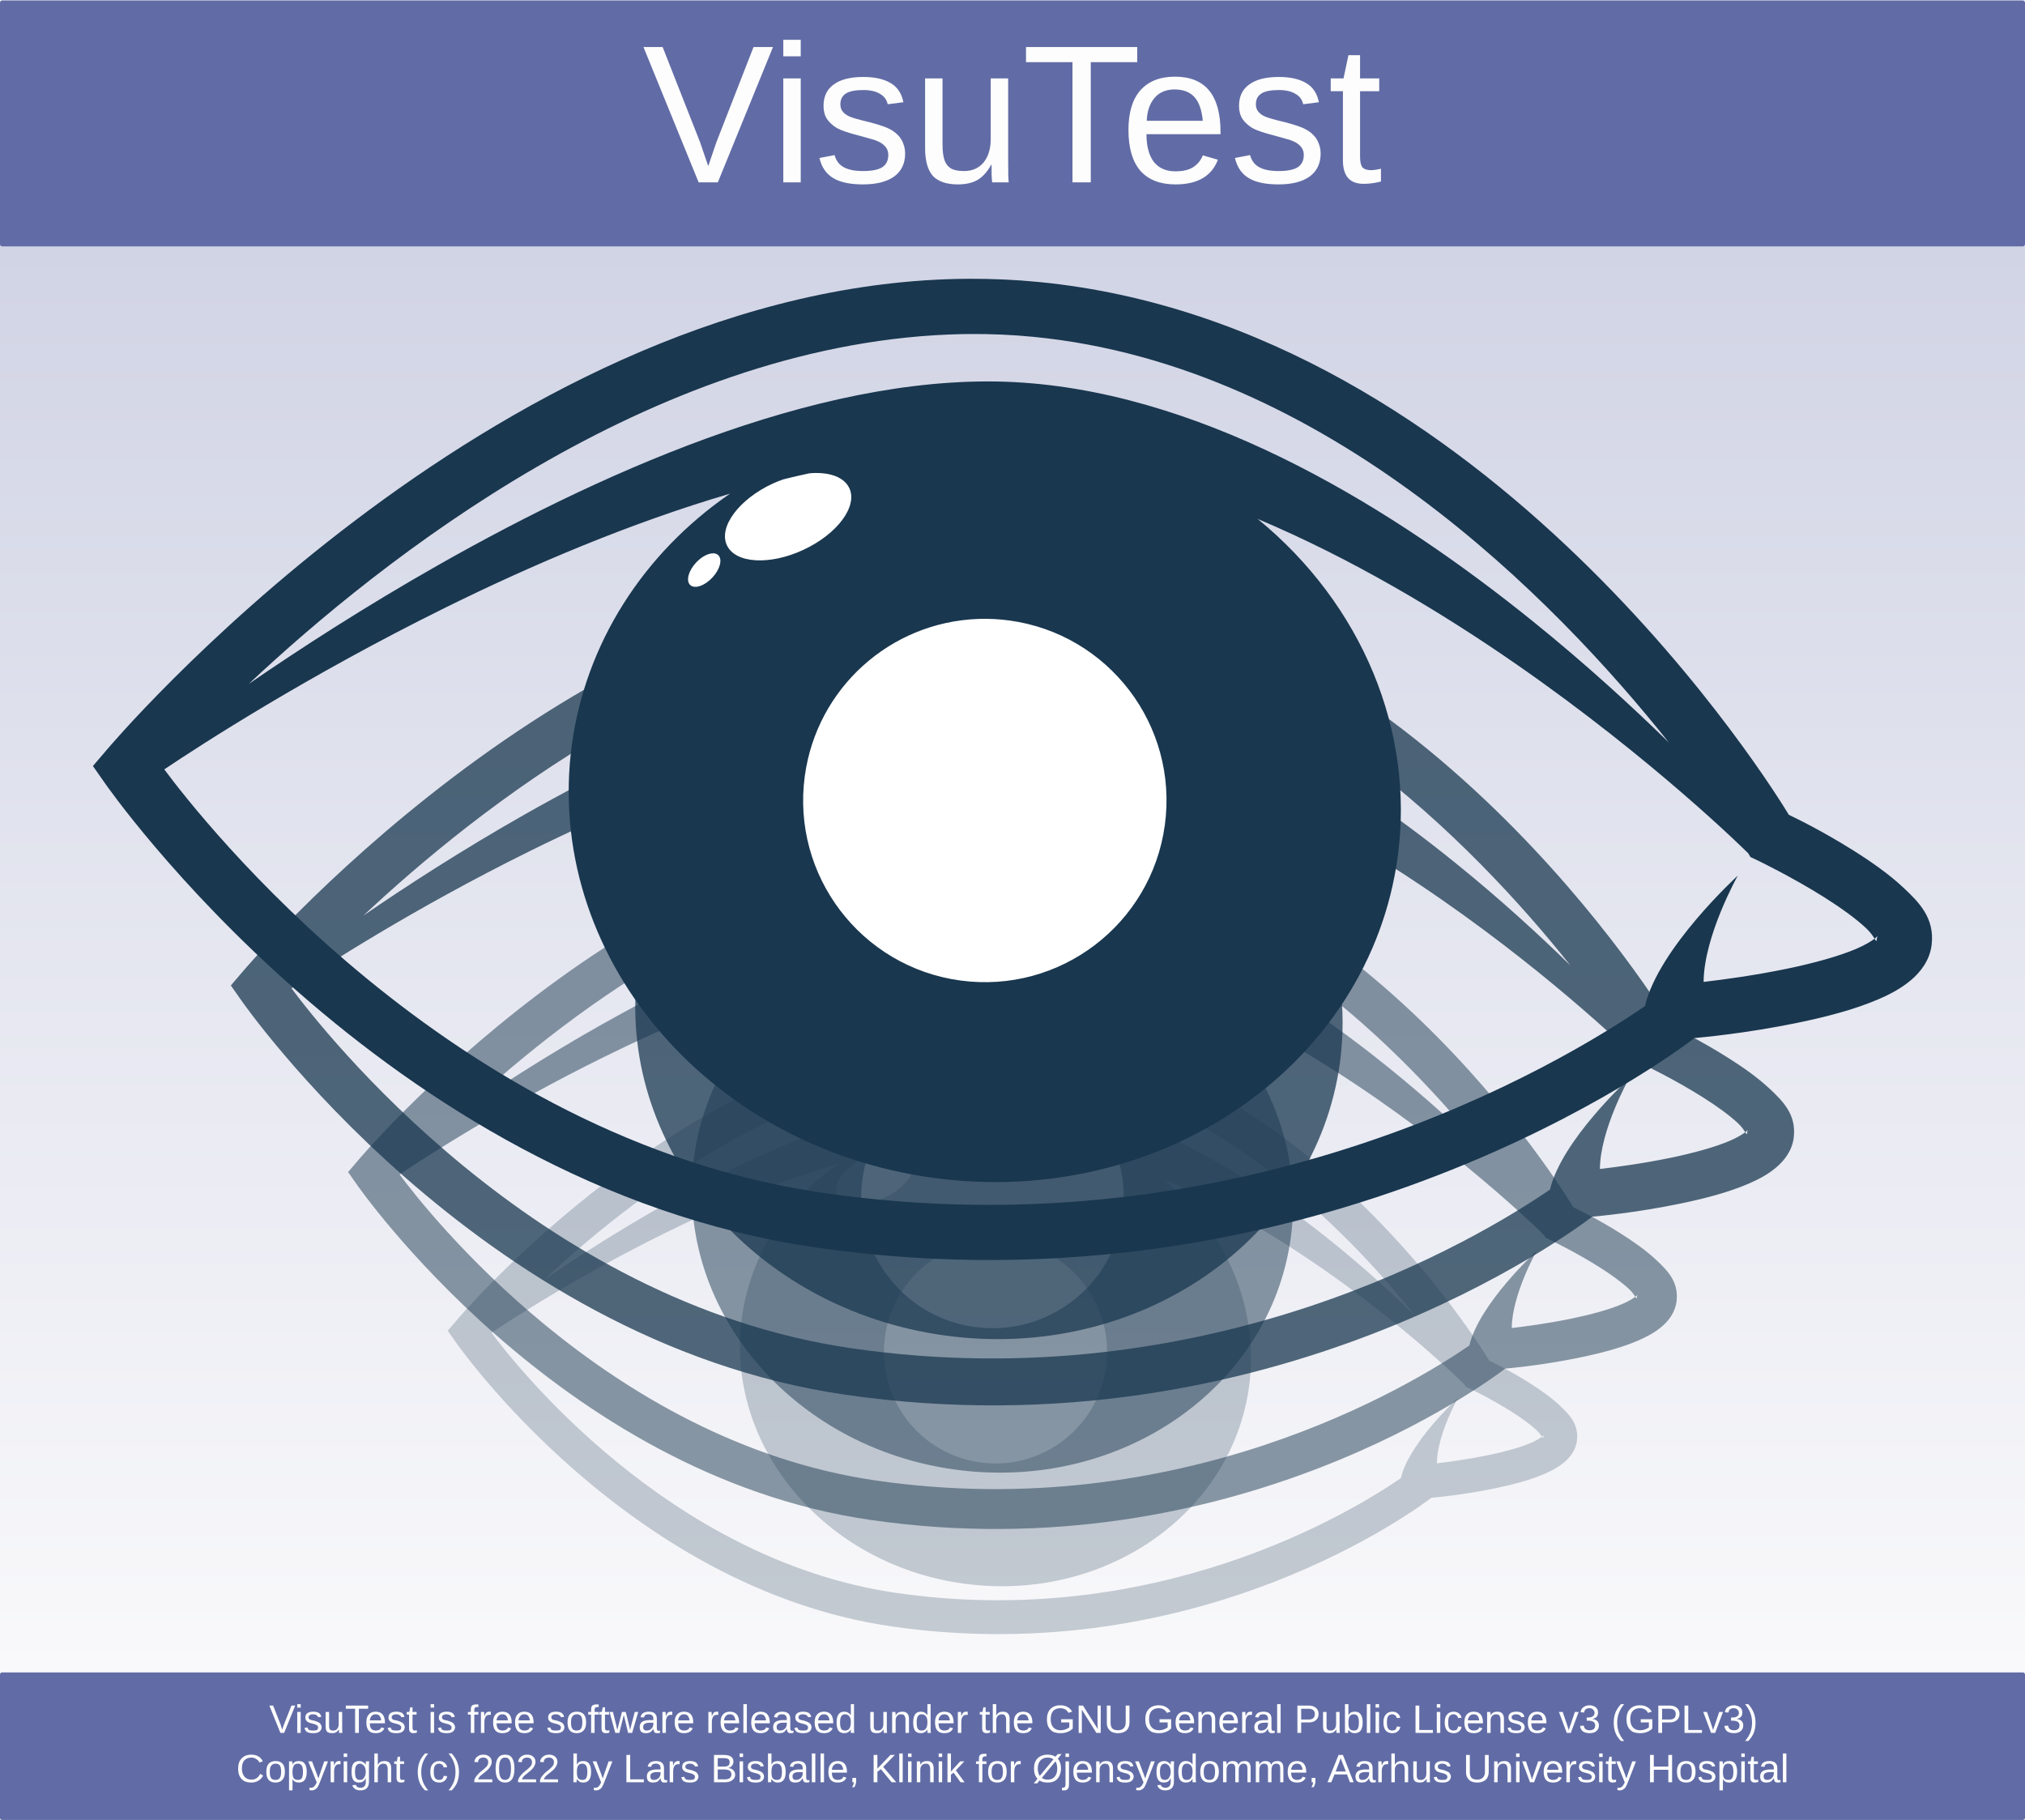
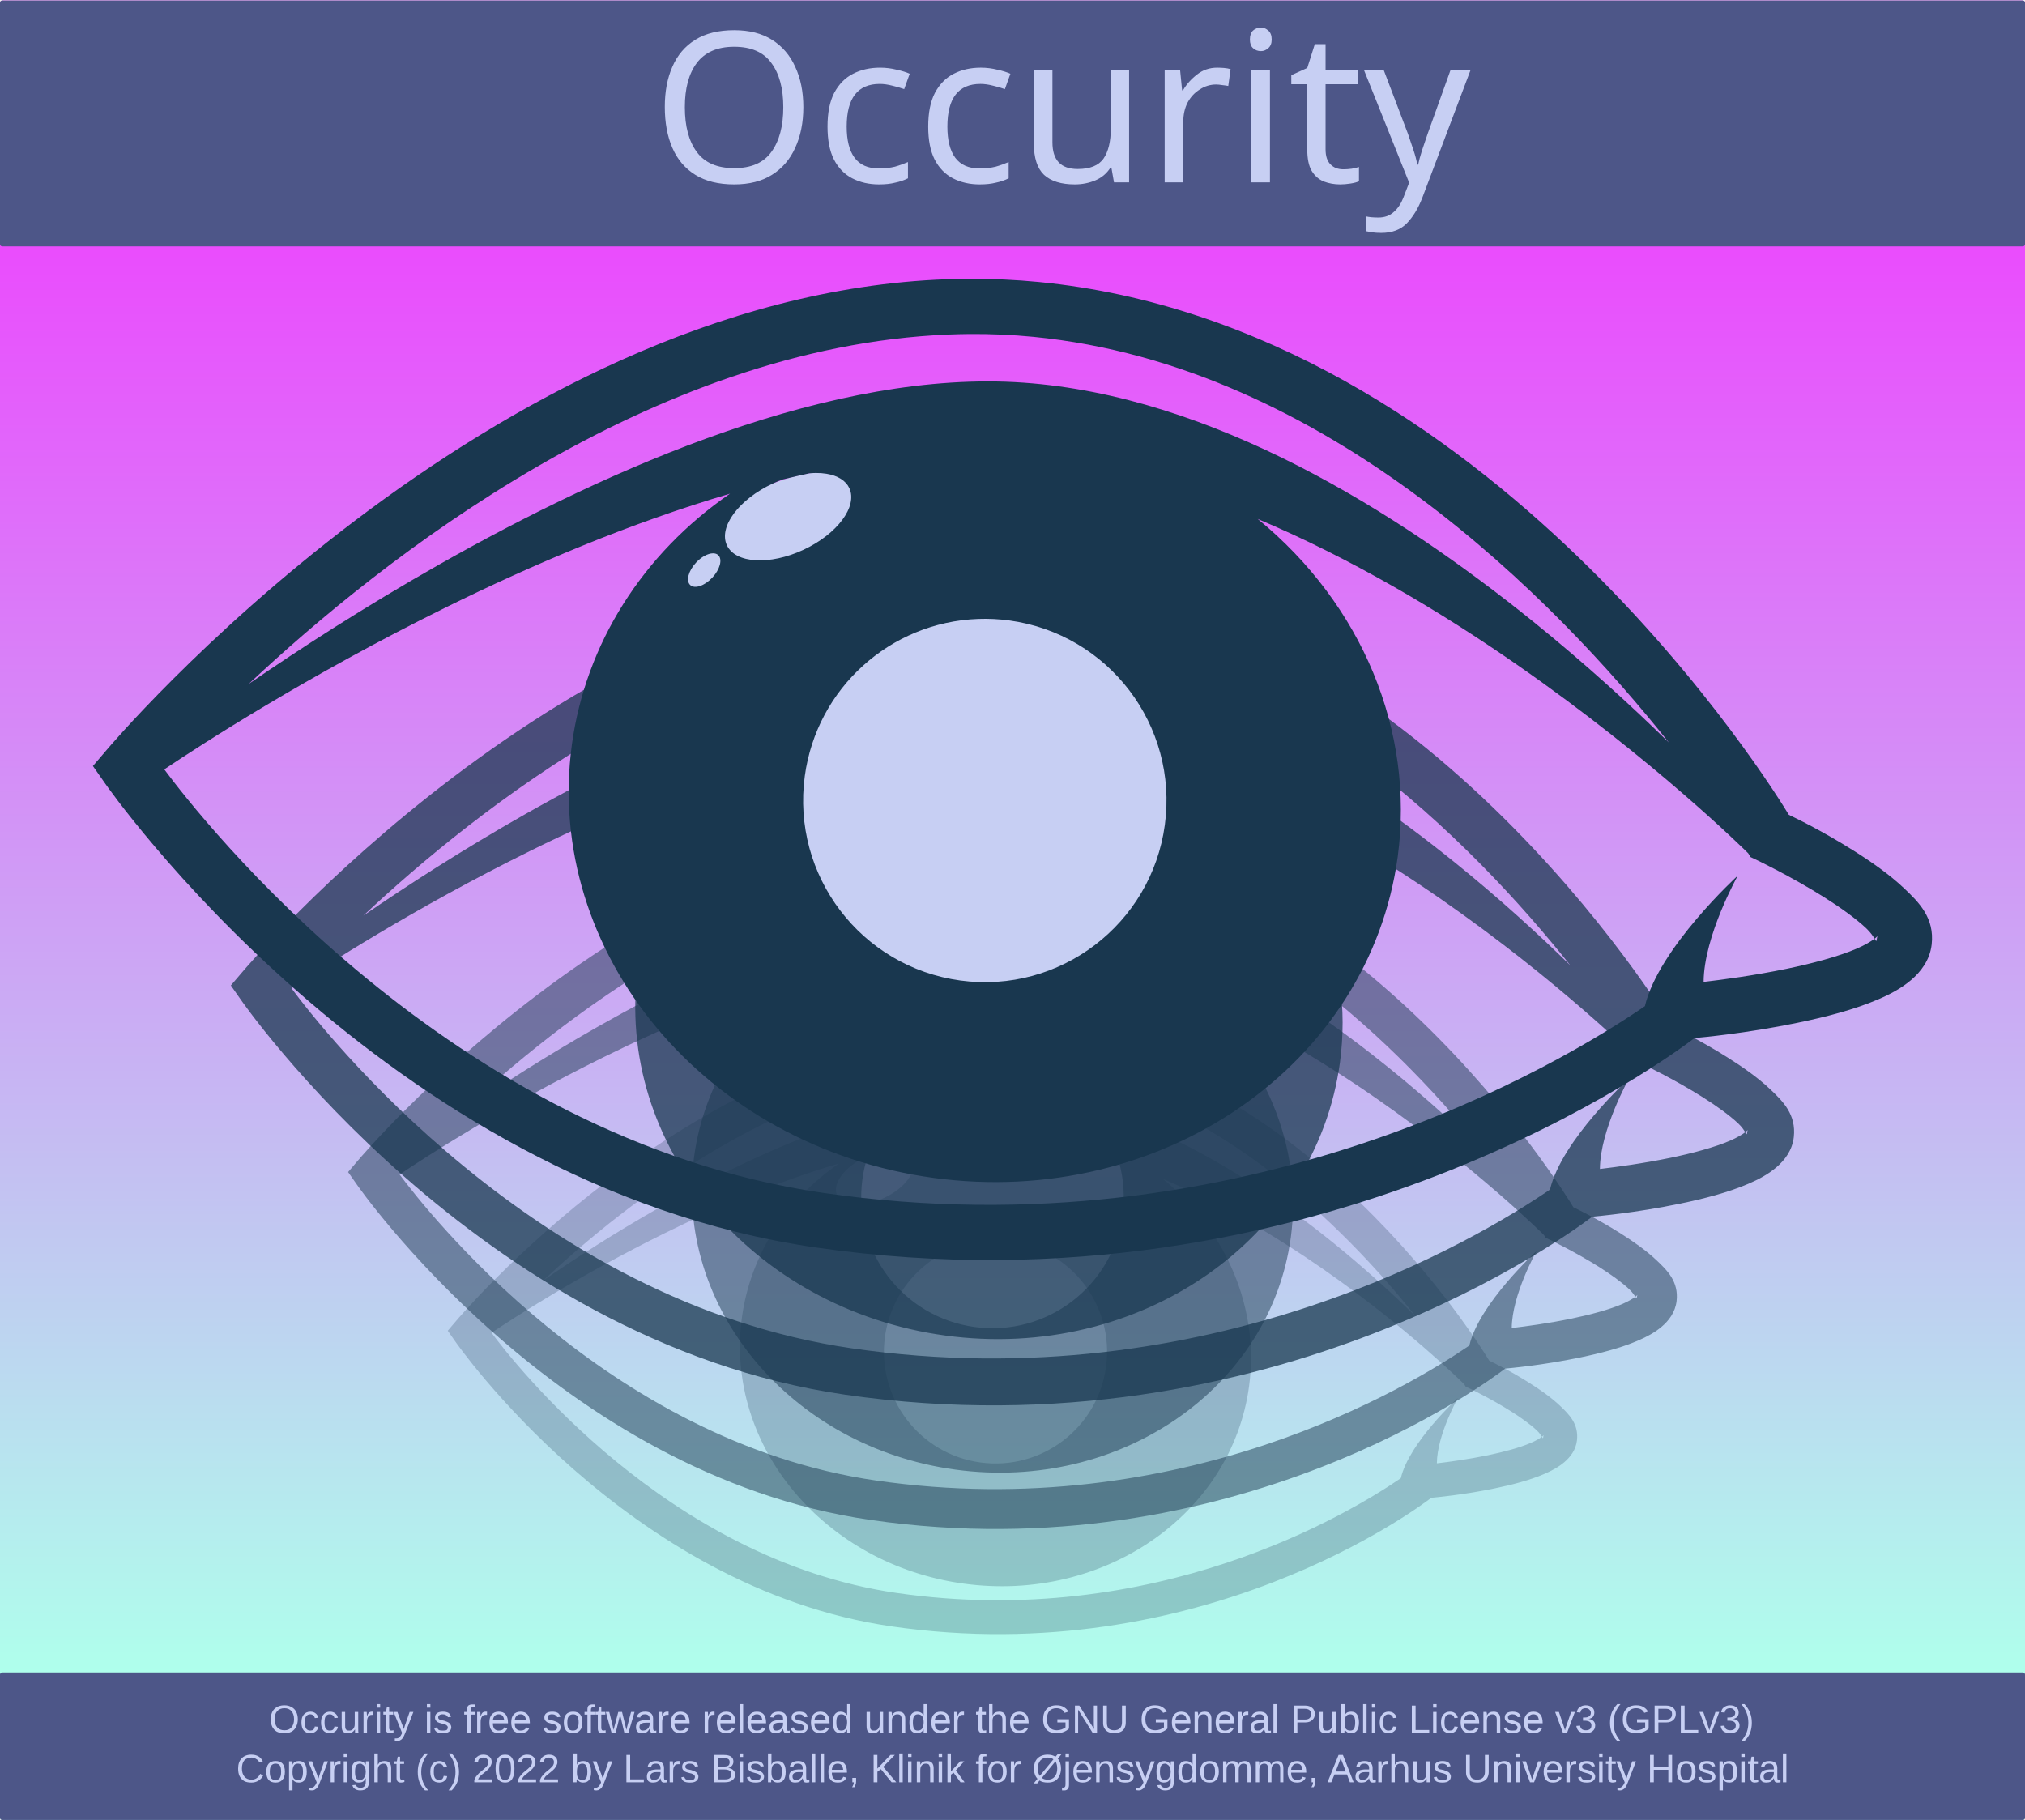
<svg xmlns="http://www.w3.org/2000/svg" xmlns:xlink="http://www.w3.org/1999/xlink" width="411.785" height="370.102" viewBox="0 0 108.952 97.923" version="1.1" id="svg8">
  <defs id="defs2">
    <linearGradient id="linearGradient876">
-       <stop style="stop-color:#d1d4e5;stop-opacity:1" offset="0" id="stop872" />
-       <stop style="stop-color:#f9f9fb;stop-opacity:1" offset="1" id="stop874" />
+       <stop style="stop-color:#ea4cfd;stop-opacity:1" offset="0" id="stop872" />
+       <stop style="stop-color:#afffec;stop-opacity:1" offset="1" id="stop874" />
    </linearGradient>
    <linearGradient xlink:href="#linearGradient876" id="linearGradient878" x1="55.562" y1="0.756" x2="55.562" y2="77.485" gradientUnits="userSpaceOnUse" />
  </defs>
  <g id="layer3" transform="translate(8.6507906e-8,12.49999)" style="display:inline">
    <rect style="opacity:1;fill:url(#linearGradient878);fill-opacity:1;stroke:none;stroke-width:0.264;stroke-linecap:round;stroke-linejoin:round;stroke-miterlimit:4;stroke-dasharray:none;stroke-opacity:1;paint-order:markers stroke fill" id="rect870" width="108.952" height="97.896" x="-8.6507903e-08" y="-12.473" ry="0.135" />
-     <rect style="opacity:1;fill:#616ca6;fill-opacity:1;stroke:none;stroke-width:1;stroke-linecap:round;stroke-linejoin:round;stroke-miterlimit:4;stroke-dasharray:none;stroke-opacity:1;paint-order:markers stroke fill" id="rect866" width="108.952" height="13.229" x="-8.6507903e-08" y="-12.473" ry="0.119" />
-     <rect style="opacity:1;fill:#616ca6;fill-opacity:1;stroke:none;stroke-width:1;stroke-linecap:round;stroke-linejoin:round;stroke-miterlimit:4;stroke-dasharray:none;stroke-opacity:1;paint-order:markers stroke fill" id="rect868" width="108.952" height="7.937" x="-8.6507903e-08" y="77.485" ry="0.112" />
+     <rect style="opacity:1;fill:#4d5688;fill-opacity:1;stroke:none;stroke-width:1;stroke-linecap:round;stroke-linejoin:round;stroke-miterlimit:4;stroke-dasharray:none;stroke-opacity:1;paint-order:markers stroke fill" id="rect866" width="108.952" height="13.229" x="-8.6507903e-08" y="-12.473" ry="0.119" />
+     <rect style="opacity:1;fill:#4d5688;fill-opacity:1;stroke:none;stroke-width:1;stroke-linecap:round;stroke-linejoin:round;stroke-miterlimit:4;stroke-dasharray:none;stroke-opacity:1;paint-order:markers stroke fill" id="rect868" width="108.952" height="7.937" x="-8.6507903e-08" y="77.485" ry="0.112" />
  </g>
  <g id="g915" transform="translate(4.475771,-195.9771)" style="display:inline">
    <path id="path913" d="m 48.574,251.476 c -0.254,7.3e-4 -0.507,0.007 -0.759,0.016 -15.137,0.551 -27.742,15.549 -27.742,15.549 l -0.458,0.536 0.404,0.577 c 0,0 9.176,13.26 23.476,15.332 16.653,2.413 28.418,-6.443 29.039,-6.92 0.223,-0.021 1.682,-0.149 3.413,-0.506 0.929,-0.192 1.872,-0.434 2.665,-0.776 0.397,-0.171 0.759,-0.364 1.077,-0.633 0.318,-0.27 0.624,-0.658 0.682,-1.178 0.099,-0.88 -0.425,-1.395 -0.911,-1.856 -0.486,-0.46 -1.083,-0.876 -1.676,-1.249 -1.068,-0.672 -1.931,-1.081 -2.133,-1.179 -0.407,-0.675 -9.869,-16.15 -24.778,-17.606 -0.771,-0.075 -1.538,-0.11 -2.299,-0.107 z m 0.008,1.825 c 0.702,-0.005 1.407,0.025 2.115,0.094 9.706,0.948 17.263,8.719 20.991,13.405 -1.208,-1.182 -2.722,-2.573 -4.465,-3.982 -4.543,-3.672 -10.63,-7.471 -16.863,-7.909 -6.244,-0.439 -13.551,2.748 -19.321,6.02 -2.437,1.382 -4.591,2.778 -6.274,3.934 4.393,-4.123 13.257,-11.137 23.116,-11.544 0.233,-0.01 0.467,-0.015 0.701,-0.017 z m -5.083,4.592 a 1.207,2.232 64.985 0 1 0.354,0.025 1.207,2.232 64.985 0 1 3.26e-4,0 1.207,2.232 64.985 0 1 0.755,0.475 1.207,2.232 64.985 0 1 -1.513,2.037 1.207,2.232 64.985 0 1 -2.533,-0.149 1.207,2.232 64.985 0 1 1.513,-2.037 1.207,2.232 64.985 0 1 0.344,-0.14 c 0.289,-0.071 0.578,-0.136 0.866,-0.199 a 1.207,2.232 64.985 0 1 0.213,-0.011 z m -2.832,0.684 a 13.769,12.585 7.736 0 0 -5.225,8.286 13.769,12.585 7.736 0 0 11.949,14.324 13.769,12.585 7.736 0 0 15.338,-10.617 13.769,12.585 7.736 0 0 -4.628,-11.157 c 3.128,1.32 6.075,3.085 8.573,4.82 4.529,3.146 7.572,6.165 7.635,6.228 l 0.074,0.123 0.247,0.117 c 0,0 1.111,0.533 2.184,1.208 0.536,0.337 1.06,0.713 1.394,1.029 0.152,0.144 0.229,0.268 0.275,0.344 0.009,-0.007 0.021,-0.015 0.028,-0.021 0.105,-0.089 0.061,-0.089 0.05,0.008 -0.014,0.126 -0.024,0.104 -0.079,0.014 -0.113,0.089 -0.32,0.213 -0.593,0.33 -0.587,0.253 -1.449,0.486 -2.313,0.665 -1.065,0.22 -2.081,0.356 -2.743,0.434 0.009,-1.521 1.129,-3.513 1.129,-3.513 0,0 -2.619,2.392 -3.069,4.314 -2.756,1.887 -13.193,8.193 -27.14,6.172 -12.347,-1.789 -20.606,-12.413 -21.781,-13.994 0.001,-0.002 0.005,-0.005 0.006,-0.007 1.23,-0.825 4.708,-3.08 9.284,-5.341 2.869,-1.418 6.122,-2.801 9.403,-3.764 z m -0.561,1.972 a 0.366,0.677 43.151 0 1 0.043,0.003 0.366,0.677 43.151 0 1 0.128,0.057 0.366,0.677 43.151 0 1 -0.196,0.744 0.366,0.677 43.151 0 1 -0.73,0.244 0.366,0.677 43.151 0 1 0.196,-0.744 0.366,0.677 43.151 0 1 0.558,-0.303 z m 8.765,2.168 a 6.003,6.003 0 0 1 1.023,0.051 6.003,6.003 0 0 1 5.14,6.757 6.003,6.003 0 0 1 -6.757,5.141 6.003,6.003 0 0 1 -5.14,-6.757 6.003,6.003 0 0 1 5.734,-5.191 z" style="color:#000000;font-style:normal;font-variant:normal;font-weight:normal;font-stretch:normal;font-size:medium;line-height:normal;font-family:sans-serif;font-variant-ligatures:normal;font-variant-position:normal;font-variant-caps:normal;font-variant-numeric:normal;font-variant-alternates:normal;font-feature-settings:normal;text-indent:0;text-align:start;text-decoration:none;text-decoration-line:none;text-decoration-style:solid;text-decoration-color:#000000;letter-spacing:normal;word-spacing:normal;text-transform:none;writing-mode:lr-tb;direction:ltr;text-orientation:mixed;dominant-baseline:auto;baseline-shift:baseline;text-anchor:start;white-space:normal;shape-padding:0;clip-rule:nonzero;display:inline;overflow:visible;visibility:visible;opacity:1;isolation:auto;mix-blend-mode:normal;color-interpolation:sRGB;color-interpolation-filters:linearRGB;solid-color:#000000;solid-opacity:1;vector-effect:none;fill:#19374f;fill-opacity:0.235;fill-rule:evenodd;stroke:none;stroke-width:1.82;stroke-linecap:butt;stroke-linejoin:miter;stroke-miterlimit:4;stroke-dasharray:none;stroke-dashoffset:0;stroke-opacity:1;color-rendering:auto;image-rendering:auto;shape-rendering:auto;text-rendering:auto;enable-background:accumulate" />
  </g>
  <g style="display:inline" transform="translate(4.475771,-195.9771)" id="g911">
    <path style="color:#000000;font-style:normal;font-variant:normal;font-weight:normal;font-stretch:normal;font-size:medium;line-height:normal;font-family:sans-serif;font-variant-ligatures:normal;font-variant-position:normal;font-variant-caps:normal;font-variant-numeric:normal;font-variant-alternates:normal;font-feature-settings:normal;text-indent:0;text-align:start;text-decoration:none;text-decoration-line:none;text-decoration-style:solid;text-decoration-color:#000000;letter-spacing:normal;word-spacing:normal;text-transform:none;writing-mode:lr-tb;direction:ltr;text-orientation:mixed;dominant-baseline:auto;baseline-shift:baseline;text-anchor:start;white-space:normal;shape-padding:0;clip-rule:nonzero;display:inline;overflow:visible;visibility:visible;opacity:1;isolation:auto;mix-blend-mode:normal;color-interpolation:sRGB;color-interpolation-filters:linearRGB;solid-color:#000000;solid-opacity:1;vector-effect:none;fill:#19374f;fill-opacity:0.498;fill-rule:evenodd;stroke:none;stroke-width:2.141;stroke-linecap:butt;stroke-linejoin:miter;stroke-miterlimit:4;stroke-dasharray:none;stroke-dashoffset:0;stroke-opacity:1;color-rendering:auto;image-rendering:auto;shape-rendering:auto;text-rendering:auto;enable-background:accumulate" d="m 48.323,240.098 c -0.298,8.5e-4 -0.596,0.008 -0.893,0.018 -17.808,0.648 -32.638,18.293 -32.638,18.293 l -0.539,0.631 0.476,0.679 c 0,0 10.795,15.599 27.619,18.037 19.592,2.839 33.433,-7.58 34.163,-8.141 0.263,-0.024 1.979,-0.175 4.015,-0.596 1.093,-0.226 2.203,-0.511 3.135,-0.913 0.466,-0.201 0.893,-0.428 1.267,-0.745 0.375,-0.317 0.734,-0.774 0.803,-1.386 0.117,-1.035 -0.5,-1.642 -1.072,-2.183 -0.572,-0.541 -1.274,-1.03 -1.971,-1.469 -1.256,-0.79 -2.271,-1.272 -2.509,-1.387 -0.478,-0.794 -11.611,-19 -29.151,-20.713 -0.908,-0.089 -1.809,-0.129 -2.704,-0.125 z m 0.009,2.147 c 0.826,-0.006 1.656,0.029 2.488,0.111 11.419,1.115 20.31,10.258 24.696,15.77 -1.421,-1.391 -3.202,-3.027 -5.253,-4.685 -5.345,-4.32 -12.506,-8.79 -19.839,-9.305 -7.346,-0.516 -15.942,3.233 -22.731,7.082 -2.867,1.626 -5.401,3.269 -7.381,4.628 5.168,-4.851 15.596,-13.103 27.196,-13.581 0.274,-0.011 0.549,-0.018 0.824,-0.02 z m -5.981,5.402 a 1.42,2.626 64.985 0 1 0.417,0.03 1.42,2.626 64.985 0 1 3.83e-4,0 1.42,2.626 64.985 0 1 0.889,0.559 1.42,2.626 64.985 0 1 -1.779,2.397 1.42,2.626 64.985 0 1 -2.98,-0.176 1.42,2.626 64.985 0 1 1.779,-2.397 1.42,2.626 64.985 0 1 0.404,-0.165 c 0.34,-0.083 0.68,-0.16 1.019,-0.234 a 1.42,2.626 64.985 0 1 0.251,-0.013 z m -3.332,0.804 a 16.199,14.806 7.736 0 0 -6.147,9.748 16.199,14.806 7.736 0 0 14.058,16.852 16.199,14.806 7.736 0 0 18.045,-12.491 16.199,14.806 7.736 0 0 -5.445,-13.126 c 3.68,1.553 7.147,3.629 10.086,5.671 5.329,3.701 8.908,7.254 8.982,7.327 l 0.087,0.145 0.291,0.138 c 0,0 1.307,0.627 2.569,1.421 0.631,0.397 1.247,0.839 1.64,1.211 0.179,0.17 0.269,0.315 0.324,0.404 0.01,-0.008 0.025,-0.017 0.033,-0.025 0.124,-0.105 0.072,-0.105 0.059,0.009 -0.017,0.148 -0.028,0.123 -0.093,0.016 -0.133,0.104 -0.377,0.25 -0.698,0.389 -0.691,0.298 -1.705,0.572 -2.721,0.782 -1.253,0.259 -2.449,0.419 -3.227,0.51 0.011,-1.789 1.329,-4.132 1.329,-4.132 0,0 -3.081,2.814 -3.611,5.075 -3.242,2.22 -15.521,9.638 -31.93,7.261 -14.526,-2.105 -24.243,-14.604 -25.625,-16.463 0.002,-0.002 0.006,-0.006 0.007,-0.008 1.447,-0.97 5.539,-3.624 10.922,-6.284 3.375,-1.668 7.202,-3.295 11.062,-4.429 z m -0.66,2.32 a 0.43,0.796 43.151 0 1 0.05,0.003 0.43,0.796 43.151 0 1 0.151,0.067 0.43,0.796 43.151 0 1 -0.23,0.875 0.43,0.796 43.151 0 1 -0.859,0.287 0.43,0.796 43.151 0 1 0.231,-0.876 0.43,0.796 43.151 0 1 0.657,-0.357 z m 10.312,2.55 a 7.063,7.063 0 0 1 1.203,0.06 7.063,7.063 0 0 1 6.047,7.949 7.063,7.063 0 0 1 -7.949,6.048 7.063,7.063 0 0 1 -6.047,-7.949 7.063,7.063 0 0 1 6.746,-6.107 z" id="path909" />
  </g>
  <g id="g907" transform="translate(4.475771,-195.9771)" style="display:inline">
    <path id="path905" d="m 48.027,226.716 c -0.351,0.001 -0.701,0.009 -1.05,0.021 -20.951,0.762 -38.398,21.521 -38.398,21.521 l -0.634,0.742 0.56,0.799 c 0,0 12.7,18.352 32.493,21.22 23.05,3.34 39.333,-8.918 40.192,-9.577 0.309,-0.029 2.328,-0.206 4.723,-0.701 1.286,-0.265 2.591,-0.601 3.689,-1.074 0.549,-0.237 1.05,-0.503 1.491,-0.877 0.441,-0.373 0.863,-0.911 0.944,-1.63 0.137,-1.217 -0.589,-1.931 -1.262,-2.568 -0.673,-0.637 -1.498,-1.212 -2.319,-1.728 -1.478,-0.93 -2.672,-1.496 -2.952,-1.632 -0.563,-0.934 -13.66,-22.353 -34.295,-24.368 -1.068,-0.104 -2.129,-0.152 -3.181,-0.148 z m 0.011,2.526 c 0.971,-0.007 1.948,0.035 2.927,0.13 13.434,1.312 23.894,12.068 29.054,18.553 -1.672,-1.636 -3.768,-3.561 -6.18,-5.511 -6.288,-5.082 -14.713,-10.341 -23.34,-10.947 -8.642,-0.607 -18.755,3.803 -26.742,8.332 -3.373,1.913 -6.355,3.845 -8.683,5.444 6.08,-5.707 18.349,-15.415 31.995,-15.978 0.323,-0.013 0.646,-0.021 0.97,-0.024 z m -7.036,6.355 a 1.67,3.09 64.985 0 1 0.49,0.035 1.67,3.09 64.985 0 1 4.5e-4,0 1.67,3.09 64.985 0 1 1.045,0.658 1.67,3.09 64.985 0 1 -2.093,2.82 1.67,3.09 64.985 0 1 -3.506,-0.207 1.67,3.09 64.985 0 1 2.093,-2.82 1.67,3.09 64.985 0 1 0.476,-0.194 c 0.4,-0.098 0.8,-0.189 1.199,-0.276 a 1.67,3.09 64.985 0 1 0.295,-0.016 z m -3.919,0.946 a 19.057,17.419 7.736 0 0 -7.232,11.468 19.057,17.419 7.736 0 0 16.539,19.826 19.057,17.419 7.736 0 0 21.229,-14.695 19.057,17.419 7.736 0 0 -6.406,-15.442 c 4.33,1.827 8.408,4.27 11.866,6.672 6.269,4.354 10.48,8.534 10.567,8.62 l 0.102,0.17 0.342,0.163 c 0,0 1.538,0.738 3.023,1.672 0.743,0.467 1.467,0.987 1.929,1.424 0.211,0.2 0.317,0.37 0.381,0.476 0.012,-0.009 0.029,-0.02 0.039,-0.029 0.146,-0.123 0.085,-0.123 0.07,0.01 -0.02,0.174 -0.033,0.145 -0.109,0.019 -0.156,0.123 -0.443,0.294 -0.821,0.457 -0.813,0.35 -2.006,0.673 -3.201,0.92 -1.474,0.304 -2.881,0.492 -3.796,0.6 0.013,-2.105 1.563,-4.862 1.563,-4.862 0,0 -3.625,3.311 -4.248,5.97 -3.814,2.612 -18.26,11.339 -37.564,8.542 -17.09,-2.476 -28.521,-17.181 -30.147,-19.369 0.002,-0.002 0.007,-0.007 0.009,-0.01 1.702,-1.142 6.517,-4.264 12.849,-7.393 3.971,-1.962 8.473,-3.876 13.014,-5.21 z m -0.777,2.729 a 0.506,0.937 43.151 0 1 0.059,0.004 0.506,0.937 43.151 0 1 0.177,0.079 0.506,0.937 43.151 0 1 -0.271,1.03 0.506,0.937 43.151 0 1 -1.01,0.337 0.506,0.937 43.151 0 1 0.272,-1.03 0.506,0.937 43.151 0 1 0.773,-0.419 z m 12.132,3.001 a 8.309,8.309 0 0 1 1.416,0.07 8.309,8.309 0 0 1 7.115,9.352 8.309,8.309 0 0 1 -9.352,7.115 8.309,8.309 0 0 1 -7.115,-9.352 8.309,8.309 0 0 1 7.936,-7.185 z" style="color:#000000;font-style:normal;font-variant:normal;font-weight:normal;font-stretch:normal;font-size:medium;line-height:normal;font-family:sans-serif;font-variant-ligatures:normal;font-variant-position:normal;font-variant-caps:normal;font-variant-numeric:normal;font-variant-alternates:normal;font-feature-settings:normal;text-indent:0;text-align:start;text-decoration:none;text-decoration-line:none;text-decoration-style:solid;text-decoration-color:#000000;letter-spacing:normal;word-spacing:normal;text-transform:none;writing-mode:lr-tb;direction:ltr;text-orientation:mixed;dominant-baseline:auto;baseline-shift:baseline;text-anchor:start;white-space:normal;shape-padding:0;clip-rule:nonzero;display:inline;overflow:visible;visibility:visible;opacity:1;isolation:auto;mix-blend-mode:normal;color-interpolation:sRGB;color-interpolation-filters:linearRGB;solid-color:#000000;solid-opacity:1;vector-effect:none;fill:#19374f;fill-opacity:0.745;fill-rule:evenodd;stroke:none;stroke-width:2.519;stroke-linecap:butt;stroke-linejoin:miter;stroke-miterlimit:4;stroke-dasharray:none;stroke-dashoffset:0;stroke-opacity:1;color-rendering:auto;image-rendering:auto;shape-rendering:auto;text-rendering:auto;enable-background:accumulate" />
  </g>
  <g style="display:inline" transform="translate(4.475771,-195.9771)" id="g1501">
-     <ellipse style="opacity:1;fill:#ffffff;fill-opacity:1;stroke:none;stroke-width:0.265;stroke-linecap:round;stroke-linejoin:round;stroke-miterlimit:4;stroke-dasharray:none;stroke-opacity:1;paint-order:markers stroke fill" id="path917" cx="49.033" cy="239.047" rx="12.046" ry="11.822" />
-     <ellipse style="opacity:1;fill:#ffffff;fill-opacity:1;stroke:none;stroke-width:0.265;stroke-linecap:round;stroke-linejoin:round;stroke-miterlimit:4;stroke-dasharray:none;stroke-opacity:1;paint-order:markers stroke fill" id="path919" cx="-83.192" cy="212.829" rx="6.443" ry="3.026" transform="rotate(-30.59345)" />
+     <ellipse style="opacity:1;fill:#c7cff3;fill-opacity:1;stroke:none;stroke-width:0.265;stroke-linecap:round;stroke-linejoin:round;stroke-miterlimit:4;stroke-dasharray:none;stroke-opacity:1;paint-order:markers stroke fill" id="path917" cx="49.033" cy="239.047" rx="12.046" ry="11.822" />
+     <ellipse style="opacity:1;fill:#c7cff3;fill-opacity:1;stroke:none;stroke-width:0.265;stroke-linecap:round;stroke-linejoin:round;stroke-miterlimit:4;stroke-dasharray:none;stroke-opacity:1;paint-order:markers stroke fill" id="path919" cx="-83.192" cy="212.829" rx="6.443" ry="3.026" transform="rotate(-30.59345)" />
    <path style="color:#000000;font-style:normal;font-variant:normal;font-weight:normal;font-stretch:normal;font-size:medium;line-height:normal;font-family:sans-serif;font-variant-ligatures:normal;font-variant-position:normal;font-variant-caps:normal;font-variant-numeric:normal;font-variant-alternates:normal;font-feature-settings:normal;text-indent:0;text-align:start;text-decoration:none;text-decoration-line:none;text-decoration-style:solid;text-decoration-color:#000000;letter-spacing:normal;word-spacing:normal;text-transform:none;writing-mode:lr-tb;direction:ltr;text-orientation:mixed;dominant-baseline:auto;baseline-shift:baseline;text-anchor:start;white-space:normal;shape-padding:0;clip-rule:nonzero;display:inline;overflow:visible;visibility:visible;opacity:1;isolation:auto;mix-blend-mode:normal;color-interpolation:sRGB;color-interpolation-filters:linearRGB;solid-color:#000000;solid-opacity:1;vector-effect:none;fill:#19374f;fill-opacity:1;fill-rule:evenodd;stroke:none;stroke-width:11.202;stroke-linecap:butt;stroke-linejoin:miter;stroke-miterlimit:4;stroke-dasharray:none;stroke-dashoffset:0;stroke-opacity:1;color-rendering:auto;image-rendering:auto;shape-rendering:auto;text-rendering:auto;enable-background:accumulate" d="m 197.121,56.691 c -1.561,0.006 -3.117,0.039 -4.67,0.096 C 99.294,60.177 21.715,152.479 21.715,152.479 l -2.82,3.299 2.488,3.551 c 0,0 56.472,81.604 144.479,94.355 102.491,14.851 174.895,-39.652 178.715,-42.586 1.375,-0.128 10.351,-0.917 21.002,-3.115 5.719,-1.18 11.522,-2.672 16.402,-4.775 2.44,-1.052 4.67,-2.239 6.629,-3.898 1.959,-1.66 3.838,-4.051 4.199,-7.248 0.611,-5.414 -2.618,-8.588 -5.609,-11.42 -2.992,-2.832 -6.663,-5.39 -10.312,-7.686 -6.571,-4.133 -11.882,-6.654 -13.125,-7.256 -2.503,-4.152 -60.737,-99.394 -152.494,-108.352 -4.748,-0.463 -9.465,-0.675 -14.146,-0.656 z m 0.047,11.232 c 4.32,-0.033 8.661,0.153 13.014,0.578 C 269.918,74.334 316.425,122.163 339.369,151 331.936,143.725 322.616,135.164 311.889,126.494 283.928,103.897 246.469,80.513 208.107,77.818 169.679,75.119 124.711,94.729 89.199,114.867 c -14.997,8.504 -28.256,17.098 -38.609,24.209 27.035,-25.377 81.588,-68.543 142.266,-71.047 1.435,-0.059 2.873,-0.094 4.312,-0.105 z m -31.285,28.258 a 7.426,13.739 64.985 0 1 2.18,0.156 7.426,13.739 64.985 0 1 0.002,0 7.426,13.739 64.985 0 1 4.648,2.924 7.426,13.739 64.985 0 1 -9.309,12.539 7.426,13.739 64.985 0 1 -15.59,-0.92 7.426,13.739 64.985 0 1 9.309,-12.539 7.426,13.739 64.985 0 1 2.115,-0.863 c 1.78,-0.435 3.557,-0.84 5.332,-1.227 a 7.426,13.739 64.985 0 1 1.312,-0.07 z m -17.428,4.207 a 84.738,77.454 7.736 0 0 -32.156,50.992 84.738,77.454 7.736 0 0 73.541,88.154 84.738,77.454 7.736 0 0 94.395,-65.342 84.738,77.454 7.736 0 0 -28.482,-68.662 c 19.252,8.125 37.385,18.985 52.764,29.666 27.875,19.361 46.601,37.945 46.988,38.33 l 0.455,0.758 1.521,0.723 c 0,0 6.838,3.28 13.441,7.434 3.302,2.077 6.525,4.391 8.578,6.334 0.938,0.888 1.41,1.647 1.693,2.115 0.053,-0.041 0.128,-0.09 0.174,-0.129 0.647,-0.548 0.377,-0.549 0.311,0.043 -0.087,0.773 -0.147,0.643 -0.484,0.086 -0.695,0.546 -1.97,1.309 -3.65,2.033 -3.615,1.558 -8.918,2.993 -14.232,4.09 -6.555,1.353 -12.81,2.19 -16.879,2.67 0.059,-9.361 6.951,-21.617 6.951,-21.617 0,0 -16.116,14.723 -18.891,26.547 -16.96,11.614 -81.191,50.42 -167.029,37.982 -75.991,-11.011 -126.818,-76.395 -134.049,-86.123 0.009,-0.01 0.03,-0.033 0.039,-0.043 7.569,-5.076 28.976,-18.958 57.135,-32.873 17.657,-8.725 37.674,-17.236 57.867,-23.168 z M 145,112.523 a 2.251,4.164 43.151 0 1 0.264,0.016 2.251,4.164 43.151 0 1 0.789,0.352 2.251,4.164 43.151 0 1 -1.205,4.578 2.251,4.164 43.151 0 1 -4.492,1.5 2.251,4.164 43.151 0 1 1.209,-4.58 A 2.251,4.164 43.151 0 1 145,112.523 Z m 53.945,13.342 a 36.946,36.946 0 0 1 6.295,0.312 36.946,36.946 0 0 1 31.635,41.582 36.946,36.946 0 0 1 -41.582,31.637 36.946,36.946 0 0 1 -31.635,-41.582 36.946,36.946 0 0 1 35.287,-31.949 z" transform="matrix(0.2645833,0,0,0.2645833,-4.475771,195.9771)" id="path1491" />
    <flowRoot xml:space="preserve" id="flowRoot921" style="font-style:normal;font-variant:normal;font-weight:normal;font-stretch:normal;font-size:40px;line-height:1.25;font-family:'DejaVu Sans';-inkscape-font-specification:'DejaVu Sans';letter-spacing:0px;word-spacing:0px;fill:#000000;fill-opacity:1;stroke:none" transform="matrix(0.2645833,0,0,0.2645833,-4.475771,195.9771)">
      <flowRegion id="flowRegion923">
        <rect id="rect925" width="247.972" height="41.928" x="80.261" y="3.534" />
      </flowRegion>
      <flowPara id="flowPara927">VisuTest</flowPara>
    </flowRoot>
  </g>
  <g id="layer1">
-     <text xml:space="preserve" style="font-style:normal;font-variant:normal;font-weight:normal;font-stretch:normal;font-size:10.583px;line-height:1.25;font-family:'DejaVu Sans';-inkscape-font-specification:'DejaVu Sans';letter-spacing:0px;word-spacing:0px;display:inline;fill:#fdfdfd;fill-opacity:1;stroke:none;stroke-width:1;stroke-linejoin:round;stroke-miterlimit:4;stroke-dasharray:none;stroke-opacity:1;paint-order:markers stroke fill" x="34.573" y="9.81" id="text931">
-       <tspan id="tspan929" x="34.573" y="9.81" style="font-style:normal;font-variant:normal;font-weight:normal;font-stretch:normal;font-family:'Liberation Sans';-inkscape-font-specification:'Liberation Sans';fill:#fdfdfd;fill-opacity:1;stroke:none;stroke-width:1;stroke-linejoin:round;stroke-miterlimit:4;stroke-dasharray:none;stroke-opacity:1;paint-order:markers stroke fill">VisuTest</tspan>
+     <text xml:space="preserve" style="font-style:normal;font-variant:normal;font-weight:normal;font-stretch:normal;font-size:11.289px;line-height:1.25;font-family:'DejaVu Sans';-inkscape-font-specification:'DejaVu Sans';letter-spacing:0px;word-spacing:0px;display:inline;fill:#c7cff3;fill-opacity:1;stroke:none;stroke-width:1;stroke-linejoin:round;stroke-miterlimit:4;stroke-dasharray:none;stroke-opacity:1;paint-order:markers stroke fill" x="35.081" y="9.81" id="text931">
+       <tspan id="tspan929" x="35.081" y="9.81" style="font-style:normal;font-variant:normal;font-weight:normal;font-stretch:normal;font-size:11.289px;font-family:Dyuthi;-inkscape-font-specification:Dyuthi;fill:#c7cff3;fill-opacity:1;stroke:none;stroke-width:1;stroke-linejoin:round;stroke-miterlimit:4;stroke-dasharray:none;stroke-opacity:1;paint-order:markers stroke fill">Occurity</tspan>
    </text>
  </g>
  <g id="layer2">
-     <text xml:space="preserve" style="font-style:normal;font-variant:normal;font-weight:normal;font-stretch:normal;font-size:10.583px;line-height:1.25;font-family:'DejaVu Sans';-inkscape-font-specification:'DejaVu Sans';letter-spacing:0px;word-spacing:0px;display:inline;fill:#fdfdfd;fill-opacity:1;stroke:none;stroke-width:0.5;stroke-linecap:round;stroke-linejoin:round;stroke-miterlimit:4;stroke-dasharray:none;stroke-opacity:1;paint-order:markers stroke fill" x="14.476" y="93.239" id="text931-7">
-       <tspan x="14.476" y="93.239" style="font-style:normal;font-variant:normal;font-weight:normal;font-stretch:normal;font-size:2.117px;font-family:'Liberation Sans';-inkscape-font-specification:'Liberation Sans';fill:#fdfdfd;fill-opacity:1;stroke:none;stroke-width:0.5;stroke-linecap:round;stroke-linejoin:round;stroke-miterlimit:4;stroke-dasharray:none;stroke-opacity:1;paint-order:markers stroke fill" id="tspan981">VisuTest is free software released under the GNU General Public License v3 (GPLv3)</tspan>
+     <text xml:space="preserve" style="font-style:normal;font-variant:normal;font-weight:normal;font-stretch:normal;font-size:10.583px;line-height:1.25;font-family:'DejaVu Sans';-inkscape-font-specification:'DejaVu Sans';letter-spacing:0px;word-spacing:0px;display:inline;fill:#c7cff3;fill-opacity:1;stroke:none;stroke-width:0.5;stroke-linecap:round;stroke-linejoin:round;stroke-miterlimit:4;stroke-dasharray:none;stroke-opacity:1;paint-order:markers stroke fill" x="14.476" y="93.239" id="text931-7">
+       <tspan x="14.476" y="93.239" style="font-style:normal;font-variant:normal;font-weight:normal;font-stretch:normal;font-size:2.117px;font-family:'Liberation Sans';-inkscape-font-specification:'Liberation Sans';fill:#c7cff3;fill-opacity:1;stroke:none;stroke-width:0.5;stroke-linecap:round;stroke-linejoin:round;stroke-miterlimit:4;stroke-dasharray:none;stroke-opacity:1;paint-order:markers stroke fill" id="tspan981">Occurity is free software released under the GNU General Public License v3 (GPLv3)</tspan>
    </text>
-     <text xml:space="preserve" style="font-style:normal;font-variant:normal;font-weight:normal;font-stretch:normal;font-size:10.583px;line-height:1.25;font-family:'DejaVu Sans';-inkscape-font-specification:'DejaVu Sans';letter-spacing:0px;word-spacing:0px;display:inline;fill:#fdfdfd;fill-opacity:1;stroke:none;stroke-width:0.5;stroke-linecap:round;stroke-linejoin:round;stroke-miterlimit:4;stroke-dasharray:none;stroke-opacity:1;paint-order:markers stroke fill" x="12.704" y="95.895" id="text931-7-4">
-       <tspan x="12.704" y="95.895" style="font-style:normal;font-variant:normal;font-weight:normal;font-stretch:normal;font-size:2.117px;font-family:'Liberation Sans';-inkscape-font-specification:'Liberation Sans';fill:#fdfdfd;fill-opacity:1;stroke:none;stroke-width:0.5;stroke-linecap:round;stroke-linejoin:round;stroke-miterlimit:4;stroke-dasharray:none;stroke-opacity:1;paint-order:markers stroke fill" id="tspan981-1">Copyright (c) 2022 by Lars Bisballe, Klinik for Øjensygdomme, Aarhus University Hospital</tspan>
+     <text xml:space="preserve" style="font-style:normal;font-variant:normal;font-weight:normal;font-stretch:normal;font-size:10.583px;line-height:1.25;font-family:'DejaVu Sans';-inkscape-font-specification:'DejaVu Sans';letter-spacing:0px;word-spacing:0px;display:inline;fill:#c7cff3;fill-opacity:1;stroke:none;stroke-width:0.5;stroke-linecap:round;stroke-linejoin:round;stroke-miterlimit:4;stroke-dasharray:none;stroke-opacity:1;paint-order:markers stroke fill" x="12.704" y="95.895" id="text931-7-4">
+       <tspan x="12.704" y="95.895" style="font-style:normal;font-variant:normal;font-weight:normal;font-stretch:normal;font-size:2.117px;font-family:'Liberation Sans';-inkscape-font-specification:'Liberation Sans';fill:#c7cff3;fill-opacity:1;stroke:none;stroke-width:0.5;stroke-linecap:round;stroke-linejoin:round;stroke-miterlimit:4;stroke-dasharray:none;stroke-opacity:1;paint-order:markers stroke fill" id="tspan981-1">Copyright (c) 2022 by Lars Bisballe, Klinik for Øjensygdomme, Aarhus University Hospital</tspan>
    </text>
  </g>
</svg>
